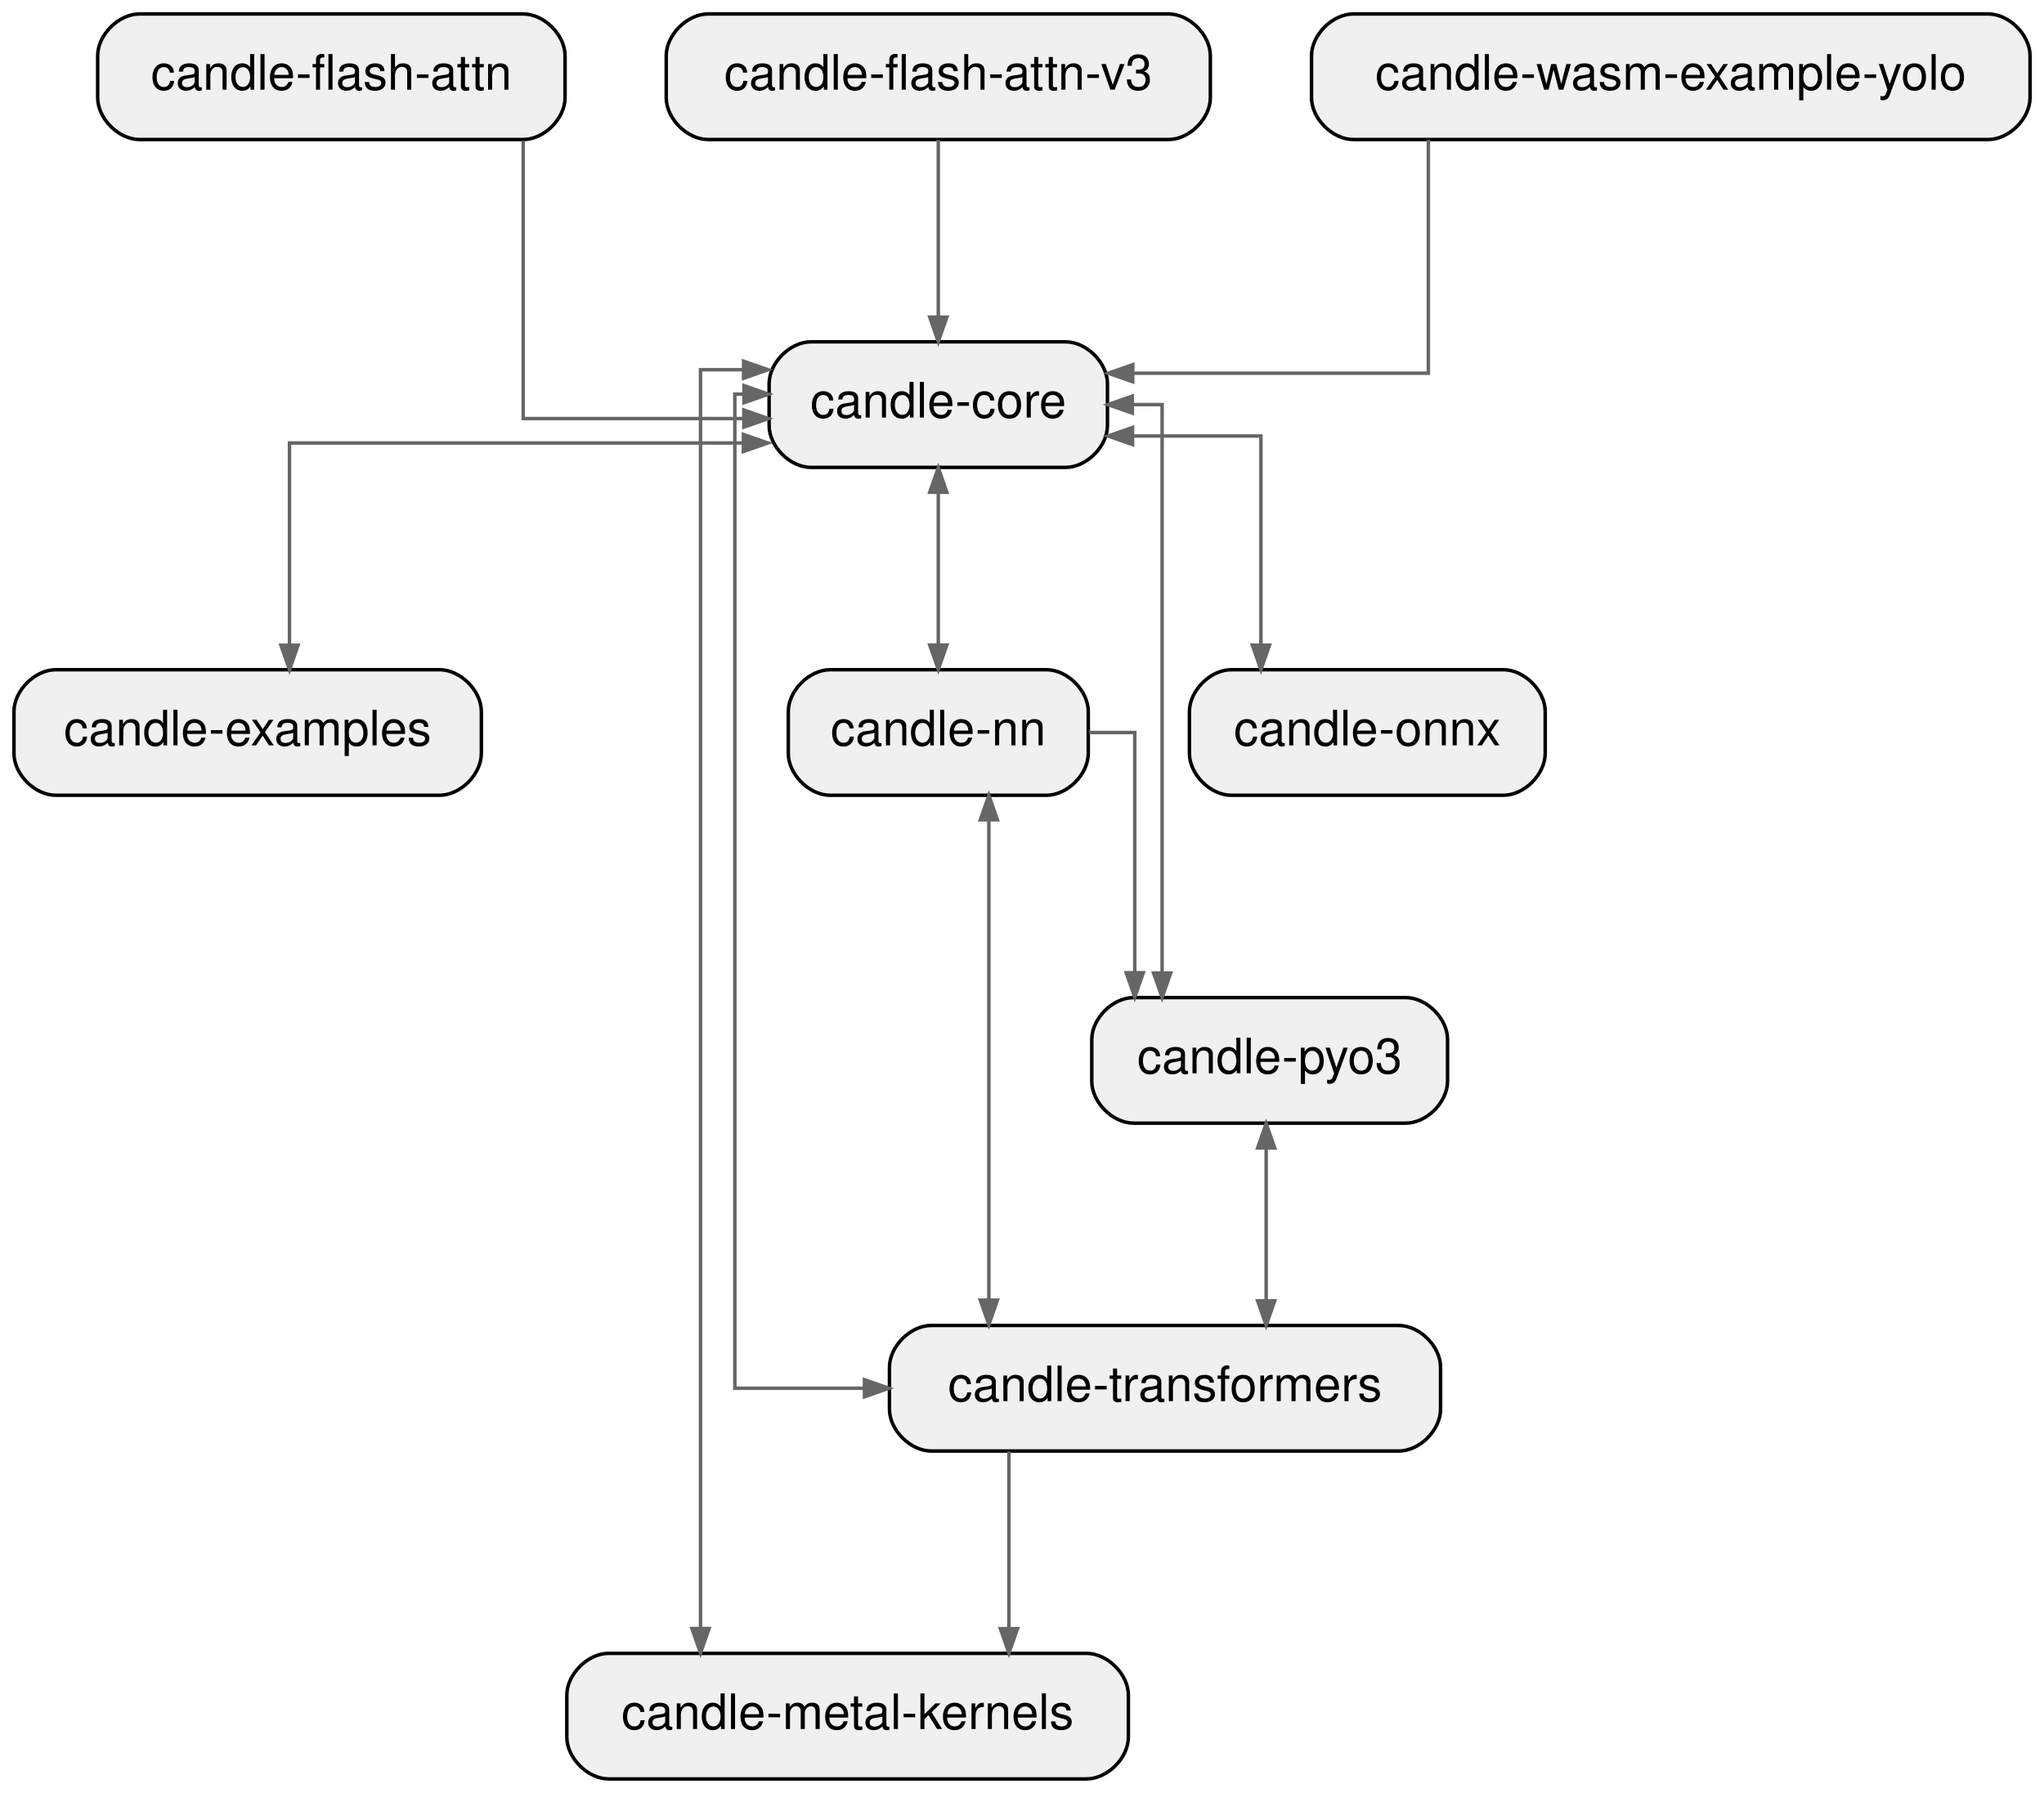
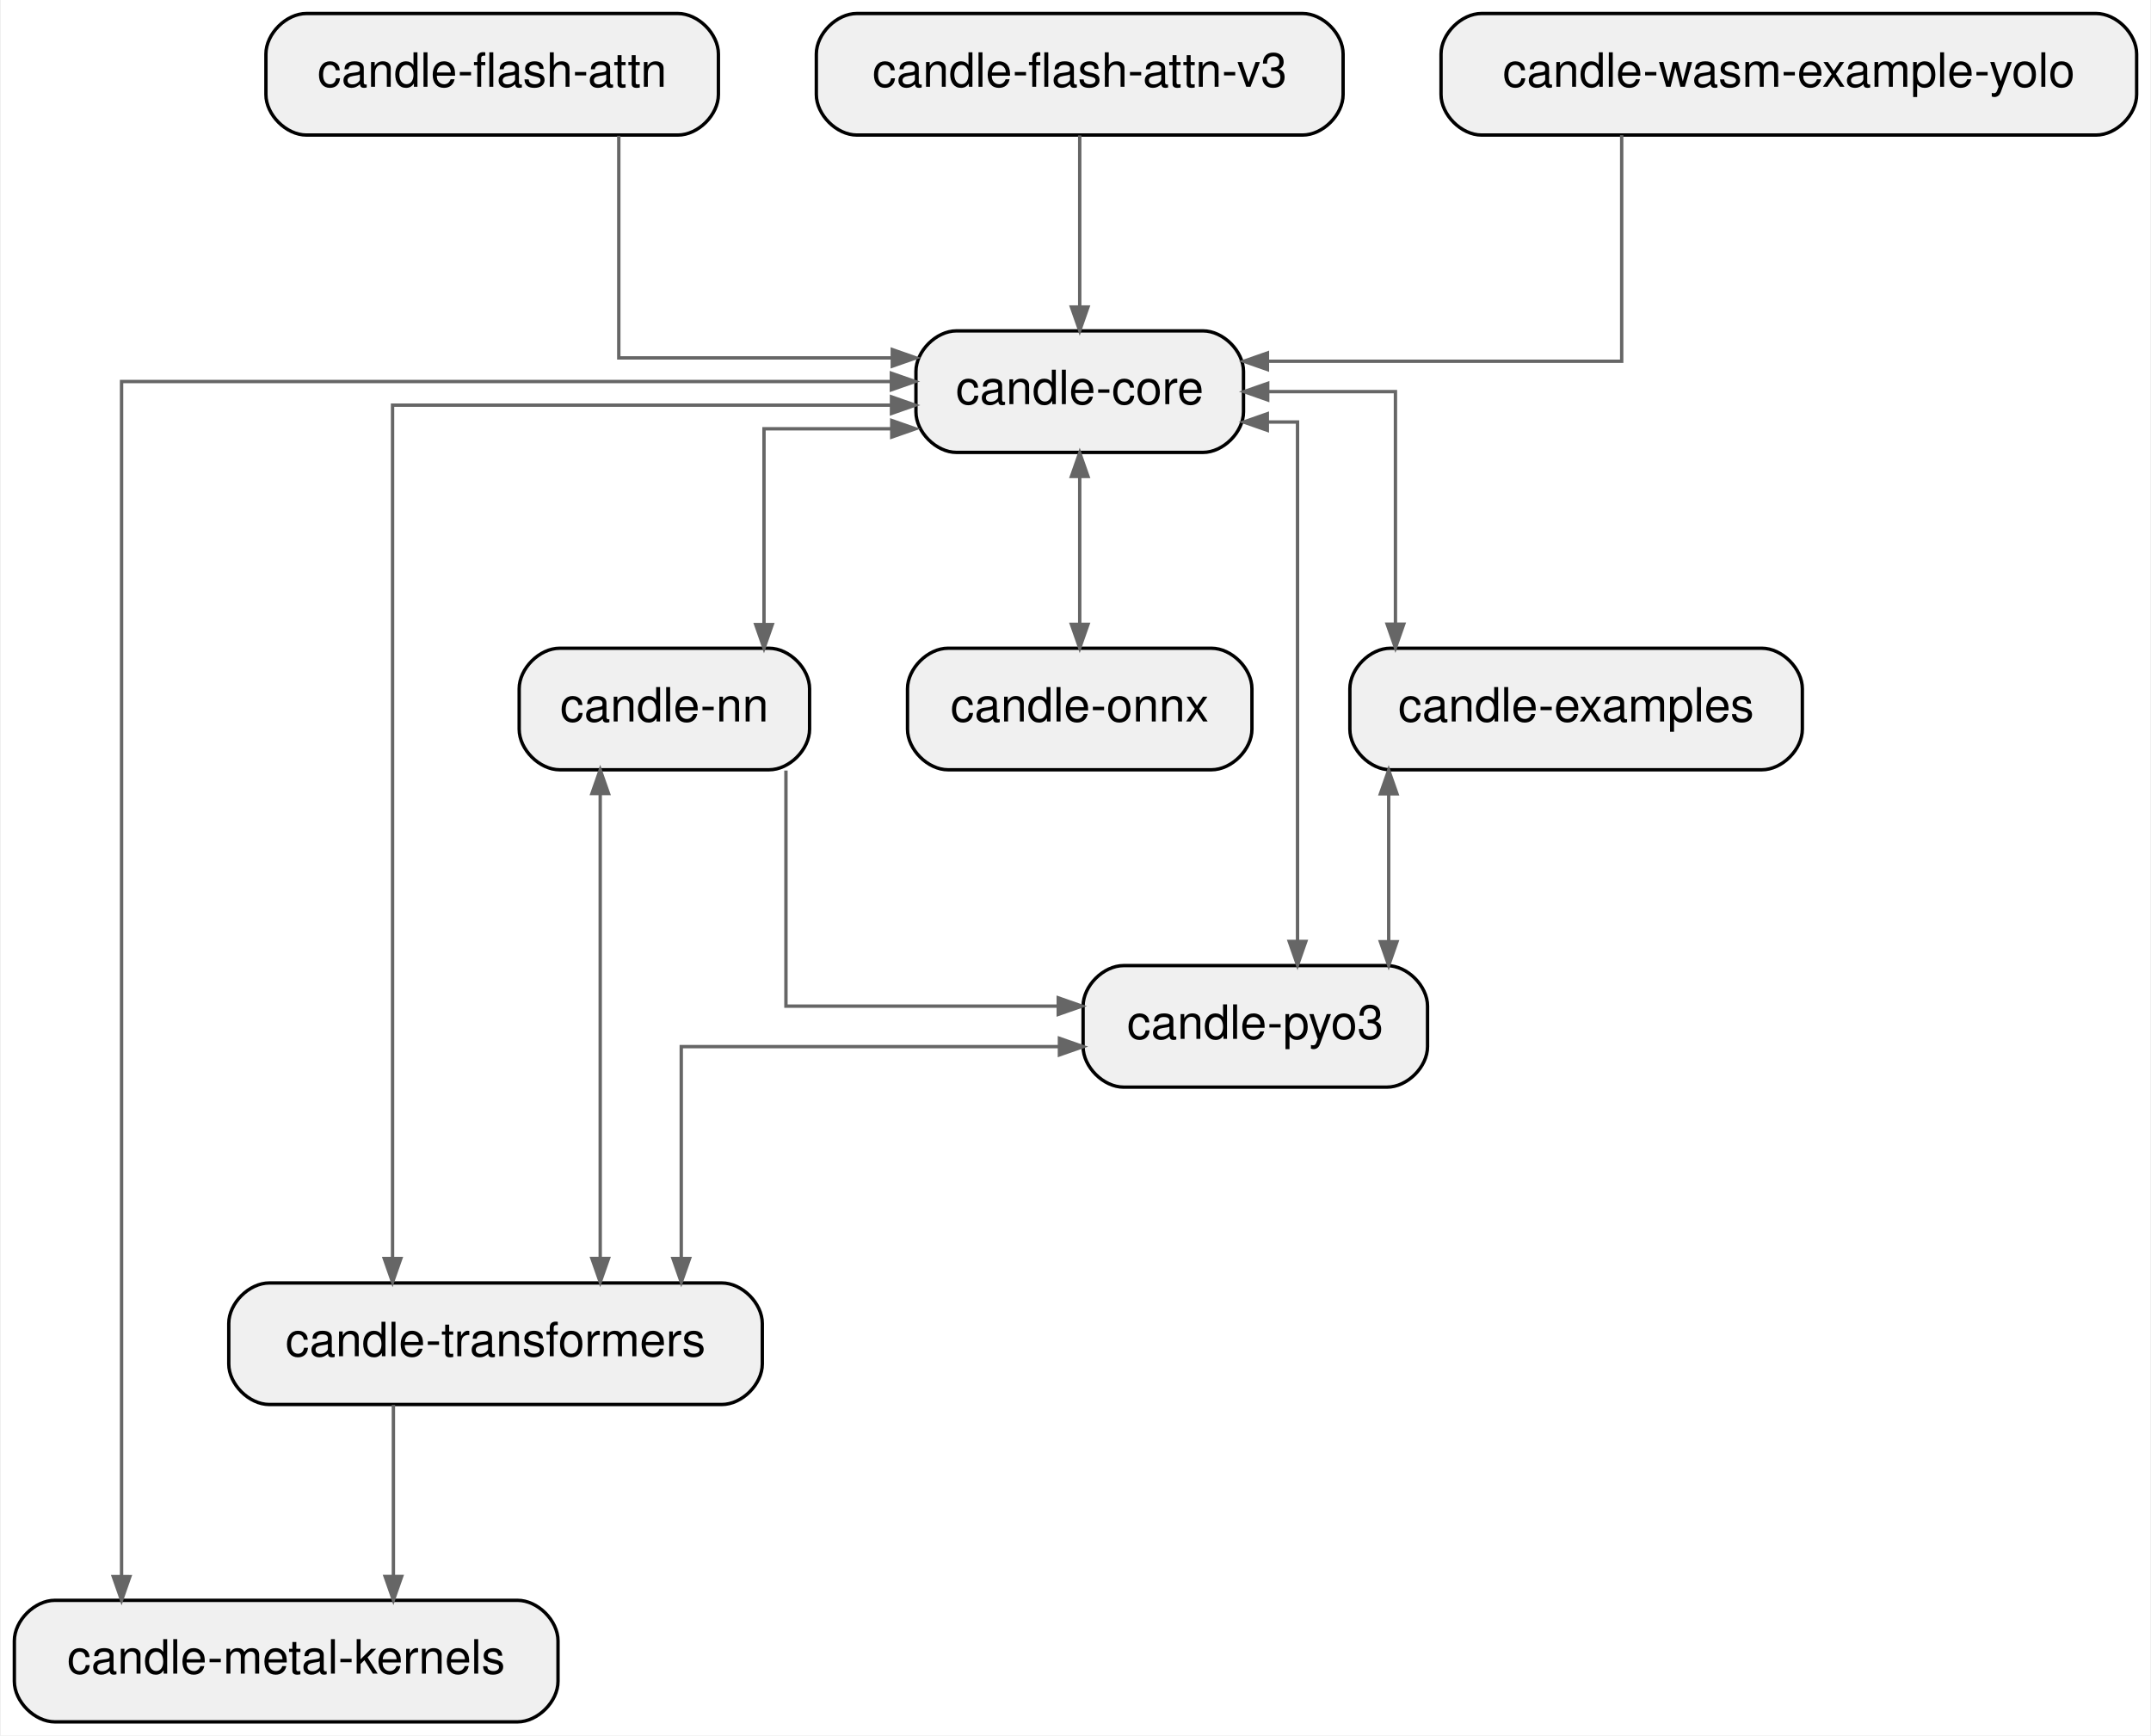
- <svg xmlns="http://www.w3.org/2000/svg" width="586pt" height="514pt" viewBox="0.00 0.00 586.00 514.00">
+ <svg xmlns="http://www.w3.org/2000/svg" width="637pt" height="514pt" viewBox="0.00 0.00 636.50 514.00">
  <g id="graph0" class="graph" transform="scale(1 1) rotate(0) translate(4 510)">
-     <polygon fill="white" stroke="transparent" points="-4,4 -4,-510 582,-510 582,4 -4,4" />
+     <polygon fill="white" stroke="transparent" points="-4,4 -4,-510 632.5,-510 632.5,4 -4,4" />
    <g id="node1" class="node">
-       <path fill="#f0f0f0" stroke="black" d="M301.5,-412C301.5,-412 228.5,-412 228.5,-412 222.5,-412 216.5,-406 216.5,-400 216.5,-400 216.5,-388 216.5,-388 216.5,-382 222.5,-376 228.5,-376 228.5,-376 301.5,-376 301.5,-376 307.5,-376 313.5,-382 313.5,-388 313.5,-388 313.5,-400 313.5,-400 313.5,-406 307.5,-412 301.5,-412" />
-       <text text-anchor="middle" x="265" y="-390.3" font-family="Helvetica,sans-Serif" font-size="14.00">candle-core</text>
+       <path fill="#f0f0f0" stroke="black" d="M352,-412C352,-412 279,-412 279,-412 273,-412 267,-406 267,-400 267,-400 267,-388 267,-388 267,-382 273,-376 279,-376 279,-376 352,-376 352,-376 358,-376 364,-382 364,-388 364,-388 364,-400 364,-400 364,-406 358,-412 352,-412" />
+       <text text-anchor="middle" x="315.5" y="-390.3" font-family="Helvetica,sans-Serif" font-size="14.00">candle-core</text>
    </g>
    <g id="node2" class="node">
-       <path fill="#f0f0f0" stroke="black" d="M122,-318C122,-318 12,-318 12,-318 6,-318 0,-312 0,-306 0,-306 0,-294 0,-294 0,-288 6,-282 12,-282 12,-282 122,-282 122,-282 128,-282 134,-288 134,-294 134,-294 134,-306 134,-306 134,-312 128,-318 122,-318" />
-       <text text-anchor="middle" x="67" y="-296.3" font-family="Helvetica,sans-Serif" font-size="14.00">candle-examples</text>
+       <path fill="#f0f0f0" stroke="black" d="M517.5,-318C517.5,-318 407.5,-318 407.5,-318 401.5,-318 395.5,-312 395.5,-306 395.5,-306 395.5,-294 395.5,-294 395.5,-288 401.5,-282 407.5,-282 407.5,-282 517.5,-282 517.5,-282 523.5,-282 529.5,-288 529.5,-294 529.5,-294 529.5,-306 529.5,-306 529.5,-312 523.5,-318 517.5,-318" />
+       <text text-anchor="middle" x="462.5" y="-296.3" font-family="Helvetica,sans-Serif" font-size="14.00">candle-examples</text>
    </g>
    <g id="edge1" class="edge">
-       <path fill="none" stroke="#666666" d="M209.13,-383C209.13,-383 79,-383 79,-383 79,-383 79,-325.01 79,-325.01" />
-       <polygon fill="#666666" stroke="#666666" points="209.13,-385.45 216.13,-383 209.13,-380.55 209.13,-385.45" />
-       <polygon fill="#666666" stroke="#666666" points="81.45,-325.01 79,-318.01 76.55,-325.01 81.45,-325.01" />
+       <path fill="none" stroke="#666666" d="M371.17,-394C371.17,-394 409,-394 409,-394 409,-394 409,-325.12 409,-325.12" />
+       <polygon fill="#666666" stroke="#666666" points="371.17,-391.55 364.17,-394 371.17,-396.45 371.17,-391.55" />
+       <polygon fill="#666666" stroke="#666666" points="411.45,-325.12 409,-318.12 406.55,-325.12 411.45,-325.12" />
    </g>
    <g id="node5" class="node">
-       <path fill="#f0f0f0" stroke="black" d="M307.5,-36C307.5,-36 170.5,-36 170.5,-36 164.5,-36 158.5,-30 158.5,-24 158.5,-24 158.5,-12 158.5,-12 158.5,-6 164.5,0 170.5,0 170.5,0 307.5,0 307.5,0 313.5,0 319.5,-6 319.5,-12 319.5,-12 319.5,-24 319.5,-24 319.5,-30 313.5,-36 307.5,-36" />
-       <text text-anchor="middle" x="239" y="-14.3" font-family="Helvetica,sans-Serif" font-size="14.00">candle-metal-kernels</text>
+       <path fill="#f0f0f0" stroke="black" d="M149,-36C149,-36 12,-36 12,-36 6,-36 0,-30 0,-24 0,-24 0,-12 0,-12 0,-6 6,0 12,0 12,0 149,0 149,0 155,0 161,-6 161,-12 161,-12 161,-24 161,-24 161,-30 155,-36 149,-36" />
+       <text text-anchor="middle" x="80.5" y="-14.3" font-family="Helvetica,sans-Serif" font-size="14.00">candle-metal-kernels</text>
    </g>
    <g id="edge2" class="edge">
-       <path fill="none" stroke="#666666" d="M209.18,-404C209.18,-404 196.83,-404 196.83,-404 196.83,-404 196.83,-43.1 196.83,-43.1" />
-       <polygon fill="#666666" stroke="#666666" points="209.18,-406.45 216.18,-404 209.18,-401.55 209.18,-406.45" />
-       <polygon fill="#666666" stroke="#666666" points="199.28,-43.1 196.83,-36.1 194.38,-43.1 199.28,-43.1" />
+       <path fill="none" stroke="#666666" d="M259.72,-397C259.72,-397 31.75,-397 31.75,-397 31.75,-397 31.75,-43.02 31.75,-43.02" />
+       <polygon fill="#666666" stroke="#666666" points="259.72,-399.45 266.72,-397 259.72,-394.55 259.72,-399.45" />
+       <polygon fill="#666666" stroke="#666666" points="34.2,-43.02 31.75,-36.02 29.3,-43.03 34.2,-43.02" />
    </g>
    <g id="node6" class="node">
-       <path fill="#f0f0f0" stroke="black" d="M296,-318C296,-318 234,-318 234,-318 228,-318 222,-312 222,-306 222,-306 222,-294 222,-294 222,-288 228,-282 234,-282 234,-282 296,-282 296,-282 302,-282 308,-288 308,-294 308,-294 308,-306 308,-306 308,-312 302,-318 296,-318" />
-       <text text-anchor="middle" x="265" y="-296.3" font-family="Helvetica,sans-Serif" font-size="14.00">candle-nn</text>
+       <path fill="#f0f0f0" stroke="black" d="M223.5,-318C223.5,-318 161.5,-318 161.5,-318 155.5,-318 149.5,-312 149.5,-306 149.5,-306 149.5,-294 149.5,-294 149.5,-288 155.5,-282 161.5,-282 161.5,-282 223.5,-282 223.5,-282 229.5,-282 235.5,-288 235.5,-294 235.5,-294 235.5,-306 235.5,-306 235.5,-312 229.5,-318 223.5,-318" />
+       <text text-anchor="middle" x="192.5" y="-296.3" font-family="Helvetica,sans-Serif" font-size="14.00">candle-nn</text>
    </g>
    <g id="edge3" class="edge">
-       <path fill="none" stroke="#666666" d="M265,-368.88C265,-368.88 265,-325.07 265,-325.07" />
-       <polygon fill="#666666" stroke="#666666" points="267.45,-325.07 265,-318.07 262.55,-325.07 267.45,-325.07" />
-       <polygon fill="#666666" stroke="#666666" points="262.55,-368.88 265,-375.88 267.45,-368.88 262.55,-368.88" />
+       <path fill="none" stroke="#666666" d="M259.83,-383C259.83,-383 222,-383 222,-383 222,-383 222,-325.01 222,-325.01" />
+       <polygon fill="#666666" stroke="#666666" points="259.83,-385.45 266.83,-383 259.83,-380.55 259.83,-385.45" />
+       <polygon fill="#666666" stroke="#666666" points="224.45,-325.01 222,-318.01 219.55,-325.01 224.45,-325.01" />
    </g>
    <g id="node7" class="node">
-       <path fill="#f0f0f0" stroke="black" d="M427,-318C427,-318 349,-318 349,-318 343,-318 337,-312 337,-306 337,-306 337,-294 337,-294 337,-288 343,-282 349,-282 349,-282 427,-282 427,-282 433,-282 439,-288 439,-294 439,-294 439,-306 439,-306 439,-312 433,-318 427,-318" />
-       <text text-anchor="middle" x="388" y="-296.3" font-family="Helvetica,sans-Serif" font-size="14.00">candle-onnx</text>
+       <path fill="#f0f0f0" stroke="black" d="M354.5,-318C354.5,-318 276.5,-318 276.5,-318 270.5,-318 264.5,-312 264.5,-306 264.5,-306 264.5,-294 264.5,-294 264.5,-288 270.5,-282 276.5,-282 276.5,-282 354.5,-282 354.5,-282 360.5,-282 366.5,-288 366.5,-294 366.5,-294 366.5,-306 366.5,-306 366.5,-312 360.5,-318 354.5,-318" />
+       <text text-anchor="middle" x="315.5" y="-296.3" font-family="Helvetica,sans-Serif" font-size="14.00">candle-onnx</text>
    </g>
    <g id="edge4" class="edge">
-       <path fill="none" stroke="#666666" d="M320.69,-385C320.69,-385 357.5,-385 357.5,-385 357.5,-385 357.5,-325.03 357.5,-325.03" />
-       <polygon fill="#666666" stroke="#666666" points="320.69,-382.55 313.69,-385 320.69,-387.45 320.69,-382.55" />
-       <polygon fill="#666666" stroke="#666666" points="359.95,-325.03 357.5,-318.03 355.05,-325.03 359.95,-325.03" />
+       <path fill="none" stroke="#666666" d="M315.5,-368.88C315.5,-368.88 315.5,-325.07 315.5,-325.07" />
+       <polygon fill="#666666" stroke="#666666" points="317.95,-325.07 315.5,-318.07 313.05,-325.07 317.95,-325.07" />
+       <polygon fill="#666666" stroke="#666666" points="313.05,-368.88 315.5,-375.88 317.95,-368.88 313.05,-368.88" />
    </g>
    <g id="node8" class="node">
-       <path fill="#f0f0f0" stroke="black" d="M399,-224C399,-224 321,-224 321,-224 315,-224 309,-218 309,-212 309,-212 309,-200 309,-200 309,-194 315,-188 321,-188 321,-188 399,-188 399,-188 405,-188 411,-194 411,-200 411,-200 411,-212 411,-212 411,-218 405,-224 399,-224" />
-       <text text-anchor="middle" x="360" y="-202.3" font-family="Helvetica,sans-Serif" font-size="14.00">candle-pyo3</text>
+       <path fill="#f0f0f0" stroke="black" d="M406.5,-224C406.5,-224 328.5,-224 328.5,-224 322.5,-224 316.5,-218 316.5,-212 316.5,-212 316.5,-200 316.5,-200 316.5,-194 322.5,-188 328.5,-188 328.5,-188 406.5,-188 406.5,-188 412.5,-188 418.5,-194 418.5,-200 418.5,-200 418.5,-212 418.5,-212 418.5,-218 412.5,-224 406.5,-224" />
+       <text text-anchor="middle" x="367.5" y="-202.3" font-family="Helvetica,sans-Serif" font-size="14.00">candle-pyo3</text>
    </g>
    <g id="edge5" class="edge">
-       <path fill="none" stroke="#666666" d="M320.63,-394C320.63,-394 329.17,-394 329.17,-394 329.17,-394 329.17,-231.03 329.17,-231.03" />
-       <polygon fill="#666666" stroke="#666666" points="320.63,-391.55 313.63,-394 320.63,-396.45 320.63,-391.55" />
-       <polygon fill="#666666" stroke="#666666" points="331.62,-231.03 329.17,-224.03 326.72,-231.03 331.62,-231.03" />
+       <path fill="none" stroke="#666666" d="M371.06,-385C371.06,-385 380,-385 380,-385 380,-385 380,-231.15 380,-231.15" />
+       <polygon fill="#666666" stroke="#666666" points="371.06,-382.55 364.06,-385 371.06,-387.45 371.06,-382.55" />
+       <polygon fill="#666666" stroke="#666666" points="382.45,-231.15 380,-224.15 377.55,-231.15 382.45,-231.15" />
    </g>
    <g id="node9" class="node">
-       <path fill="#f0f0f0" stroke="black" d="M397,-130C397,-130 263,-130 263,-130 257,-130 251,-124 251,-118 251,-118 251,-106 251,-106 251,-100 257,-94 263,-94 263,-94 397,-94 397,-94 403,-94 409,-100 409,-106 409,-106 409,-118 409,-118 409,-124 403,-130 397,-130" />
-       <text text-anchor="middle" x="330" y="-108.3" font-family="Helvetica,sans-Serif" font-size="14.00">candle-transformers</text>
+       <path fill="#f0f0f0" stroke="black" d="M209.5,-130C209.5,-130 75.5,-130 75.5,-130 69.5,-130 63.5,-124 63.5,-118 63.5,-118 63.5,-106 63.5,-106 63.5,-100 69.5,-94 75.5,-94 75.5,-94 209.5,-94 209.5,-94 215.5,-94 221.5,-100 221.5,-106 221.5,-106 221.5,-118 221.5,-118 221.5,-124 215.5,-130 209.5,-130" />
+       <text text-anchor="middle" x="142.5" y="-108.3" font-family="Helvetica,sans-Serif" font-size="14.00">candle-transformers</text>
    </g>
    <g id="edge6" class="edge">
-       <path fill="none" stroke="#666666" d="M209.3,-397C209.3,-397 206.67,-397 206.67,-397 206.67,-397 206.67,-112 206.67,-112 206.67,-112 243.84,-112 243.84,-112" />
-       <polygon fill="#666666" stroke="#666666" points="209.3,-399.45 216.3,-397 209.3,-394.55 209.3,-399.45" />
-       <polygon fill="#666666" stroke="#666666" points="243.84,-114.45 250.84,-112 243.84,-109.55 243.84,-114.45" />
+       <path fill="none" stroke="#666666" d="M259.76,-390C259.76,-390 112,-390 112,-390 112,-390 112,-137.24 112,-137.24" />
+       <polygon fill="#666666" stroke="#666666" points="259.76,-392.45 266.76,-390 259.76,-387.55 259.76,-392.45" />
+       <polygon fill="#666666" stroke="#666666" points="114.45,-137.24 112,-130.24 109.55,-137.24 114.45,-137.24" />
+     </g>
+     <g id="edge7" class="edge">
+       <path fill="none" stroke="#666666" d="M407,-274.88C407,-274.88 407,-231.07 407,-231.07" />
+       <polygon fill="#666666" stroke="#666666" points="409.45,-231.07 407,-224.07 404.55,-231.07 409.45,-231.07" />
+       <polygon fill="#666666" stroke="#666666" points="404.55,-274.88 407,-281.88 409.45,-274.88 404.55,-274.88" />
    </g>
    <g id="node3" class="node">
-       <path fill="#f0f0f0" stroke="black" d="M146,-506C146,-506 36,-506 36,-506 30,-506 24,-500 24,-494 24,-494 24,-482 24,-482 24,-476 30,-470 36,-470 36,-470 146,-470 146,-470 152,-470 158,-476 158,-482 158,-482 158,-494 158,-494 158,-500 152,-506 146,-506" />
-       <text text-anchor="middle" x="91" y="-484.3" font-family="Helvetica,sans-Serif" font-size="14.00">candle-flash-attn</text>
+       <path fill="#f0f0f0" stroke="black" d="M196.5,-506C196.5,-506 86.5,-506 86.5,-506 80.5,-506 74.5,-500 74.5,-494 74.5,-494 74.5,-482 74.5,-482 74.5,-476 80.5,-470 86.5,-470 86.5,-470 196.5,-470 196.5,-470 202.5,-470 208.5,-476 208.5,-482 208.5,-482 208.5,-494 208.5,-494 208.5,-500 202.5,-506 196.5,-506" />
+       <text text-anchor="middle" x="141.5" y="-484.3" font-family="Helvetica,sans-Serif" font-size="14.00">candle-flash-attn</text>
    </g>
-     <g id="edge7" class="edge">
-       <path fill="none" stroke="#666666" d="M146,-469.57C146,-441.18 146,-390 146,-390 146,-390 209.25,-390 209.25,-390" />
-       <polygon fill="#666666" stroke="#666666" points="209.25,-392.45 216.25,-390 209.25,-387.55 209.25,-392.45" />
+     <g id="edge8" class="edge">
+       <path fill="none" stroke="#666666" d="M179,-469.77C179,-445.07 179,-404 179,-404 179,-404 259.99,-404 259.99,-404" />
+       <polygon fill="#666666" stroke="#666666" points="259.99,-406.45 266.99,-404 259.99,-401.55 259.99,-406.45" />
    </g>
    <g id="node4" class="node">
-       <path fill="#f0f0f0" stroke="black" d="M331,-506C331,-506 199,-506 199,-506 193,-506 187,-500 187,-494 187,-494 187,-482 187,-482 187,-476 193,-470 199,-470 199,-470 331,-470 331,-470 337,-470 343,-476 343,-482 343,-482 343,-494 343,-494 343,-500 337,-506 331,-506" />
-       <text text-anchor="middle" x="265" y="-484.3" font-family="Helvetica,sans-Serif" font-size="14.00">candle-flash-attn-v3</text>
-     </g>
-     <g id="edge8" class="edge">
-       <path fill="none" stroke="#666666" d="M265,-469.88C265,-469.88 265,-419.07 265,-419.07" />
-       <polygon fill="#666666" stroke="#666666" points="267.45,-419.07 265,-412.07 262.55,-419.07 267.45,-419.07" />
+       <path fill="#f0f0f0" stroke="black" d="M381.5,-506C381.5,-506 249.5,-506 249.5,-506 243.5,-506 237.5,-500 237.5,-494 237.5,-494 237.5,-482 237.5,-482 237.5,-476 243.5,-470 249.5,-470 249.5,-470 381.5,-470 381.5,-470 387.5,-470 393.5,-476 393.5,-482 393.5,-482 393.5,-494 393.5,-494 393.5,-500 387.5,-506 381.5,-506" />
+       <text text-anchor="middle" x="315.5" y="-484.3" font-family="Helvetica,sans-Serif" font-size="14.00">candle-flash-attn-v3</text>
    </g>
    <g id="edge9" class="edge">
-       <path fill="none" stroke="#666666" d="M308.27,-300C315.83,-300 321.33,-300 321.33,-300 321.33,-300 321.33,-231.12 321.33,-231.12" />
-       <polygon fill="#666666" stroke="#666666" points="323.78,-231.12 321.33,-224.12 318.88,-231.12 323.78,-231.12" />
+       <path fill="none" stroke="#666666" d="M315.5,-469.88C315.5,-469.88 315.5,-419.07 315.5,-419.07" />
+       <polygon fill="#666666" stroke="#666666" points="317.95,-419.07 315.5,-412.07 313.05,-419.07 317.95,-419.07" />
    </g>
    <g id="edge10" class="edge">
-       <path fill="none" stroke="#666666" d="M279.5,-274.97C279.5,-274.97 279.5,-137.25 279.5,-137.25" />
-       <polygon fill="#666666" stroke="#666666" points="281.95,-137.25 279.5,-130.25 277.05,-137.25 281.95,-137.25" />
-       <polygon fill="#666666" stroke="#666666" points="277.05,-274.97 279.5,-281.97 281.95,-274.97 277.05,-274.97" />
+       <path fill="none" stroke="#666666" d="M228.5,-281.77C228.5,-255.99 228.5,-212 228.5,-212 228.5,-212 309.14,-212 309.14,-212" />
+       <polygon fill="#666666" stroke="#666666" points="309.14,-214.45 316.14,-212 309.14,-209.55 309.14,-214.45" />
    </g>
    <g id="edge11" class="edge">
-       <path fill="none" stroke="#666666" d="M359,-180.88C359,-180.88 359,-137.07 359,-137.07" />
-       <polygon fill="#666666" stroke="#666666" points="361.45,-137.07 359,-130.07 356.55,-137.07 361.45,-137.07" />
-       <polygon fill="#666666" stroke="#666666" points="356.55,-180.88 359,-187.88 361.45,-180.88 356.55,-180.88" />
+       <path fill="none" stroke="#666666" d="M173.5,-274.97C173.5,-274.97 173.5,-137.25 173.5,-137.25" />
+       <polygon fill="#666666" stroke="#666666" points="175.95,-137.25 173.5,-130.25 171.05,-137.25 175.95,-137.25" />
+       <polygon fill="#666666" stroke="#666666" points="171.05,-274.97 173.5,-281.97 175.95,-274.97 171.05,-274.97" />
    </g>
    <g id="edge12" class="edge">
-       <path fill="none" stroke="#666666" d="M285.25,-93.88C285.25,-93.88 285.25,-43.07 285.25,-43.07" />
-       <polygon fill="#666666" stroke="#666666" points="287.7,-43.07 285.25,-36.07 282.8,-43.07 287.7,-43.07" />
+       <path fill="none" stroke="#666666" d="M309.49,-200C309.49,-200 197.5,-200 197.5,-200 197.5,-200 197.5,-137.23 197.5,-137.23" />
+       <polygon fill="#666666" stroke="#666666" points="309.49,-202.45 316.49,-200 309.49,-197.55 309.49,-202.45" />
+       <polygon fill="#666666" stroke="#666666" points="199.95,-137.23 197.5,-130.23 195.05,-137.23 199.95,-137.23" />
+     </g>
+     <g id="edge13" class="edge">
+       <path fill="none" stroke="#666666" d="M112.25,-93.88C112.25,-93.88 112.25,-43.07 112.25,-43.07" />
+       <polygon fill="#666666" stroke="#666666" points="114.7,-43.07 112.25,-36.07 109.8,-43.07 114.7,-43.07" />
    </g>
    <g id="node10" class="node">
-       <path fill="#f0f0f0" stroke="black" d="M566,-506C566,-506 384,-506 384,-506 378,-506 372,-500 372,-494 372,-494 372,-482 372,-482 372,-476 378,-470 384,-470 384,-470 566,-470 566,-470 572,-470 578,-476 578,-482 578,-482 578,-494 578,-494 578,-500 572,-506 566,-506" />
-       <text text-anchor="middle" x="475" y="-484.3" font-family="Helvetica,sans-Serif" font-size="14.00">candle-wasm-example-yolo</text>
+       <path fill="#f0f0f0" stroke="black" d="M616.5,-506C616.5,-506 434.5,-506 434.5,-506 428.5,-506 422.5,-500 422.5,-494 422.5,-494 422.5,-482 422.5,-482 422.5,-476 428.5,-470 434.5,-470 434.5,-470 616.5,-470 616.5,-470 622.5,-470 628.5,-476 628.5,-482 628.5,-482 628.5,-494 628.5,-494 628.5,-500 622.5,-506 616.5,-506" />
+       <text text-anchor="middle" x="525.5" y="-484.3" font-family="Helvetica,sans-Serif" font-size="14.00">candle-wasm-example-yolo</text>
    </g>
-     <g id="edge13" class="edge">
-       <path fill="none" stroke="#666666" d="M405.5,-469.97C405.5,-445.02 405.5,-403 405.5,-403 405.5,-403 320.75,-403 320.75,-403" />
-       <polygon fill="#666666" stroke="#666666" points="320.75,-400.55 313.75,-403 320.75,-405.45 320.75,-400.55" />
+     <g id="edge14" class="edge">
+       <path fill="none" stroke="#666666" d="M476,-469.97C476,-445.02 476,-403 476,-403 476,-403 371.09,-403 371.09,-403" />
+       <polygon fill="#666666" stroke="#666666" points="371.09,-400.55 364.09,-403 371.09,-405.45 371.09,-400.55" />
    </g>
  </g>
</svg>
